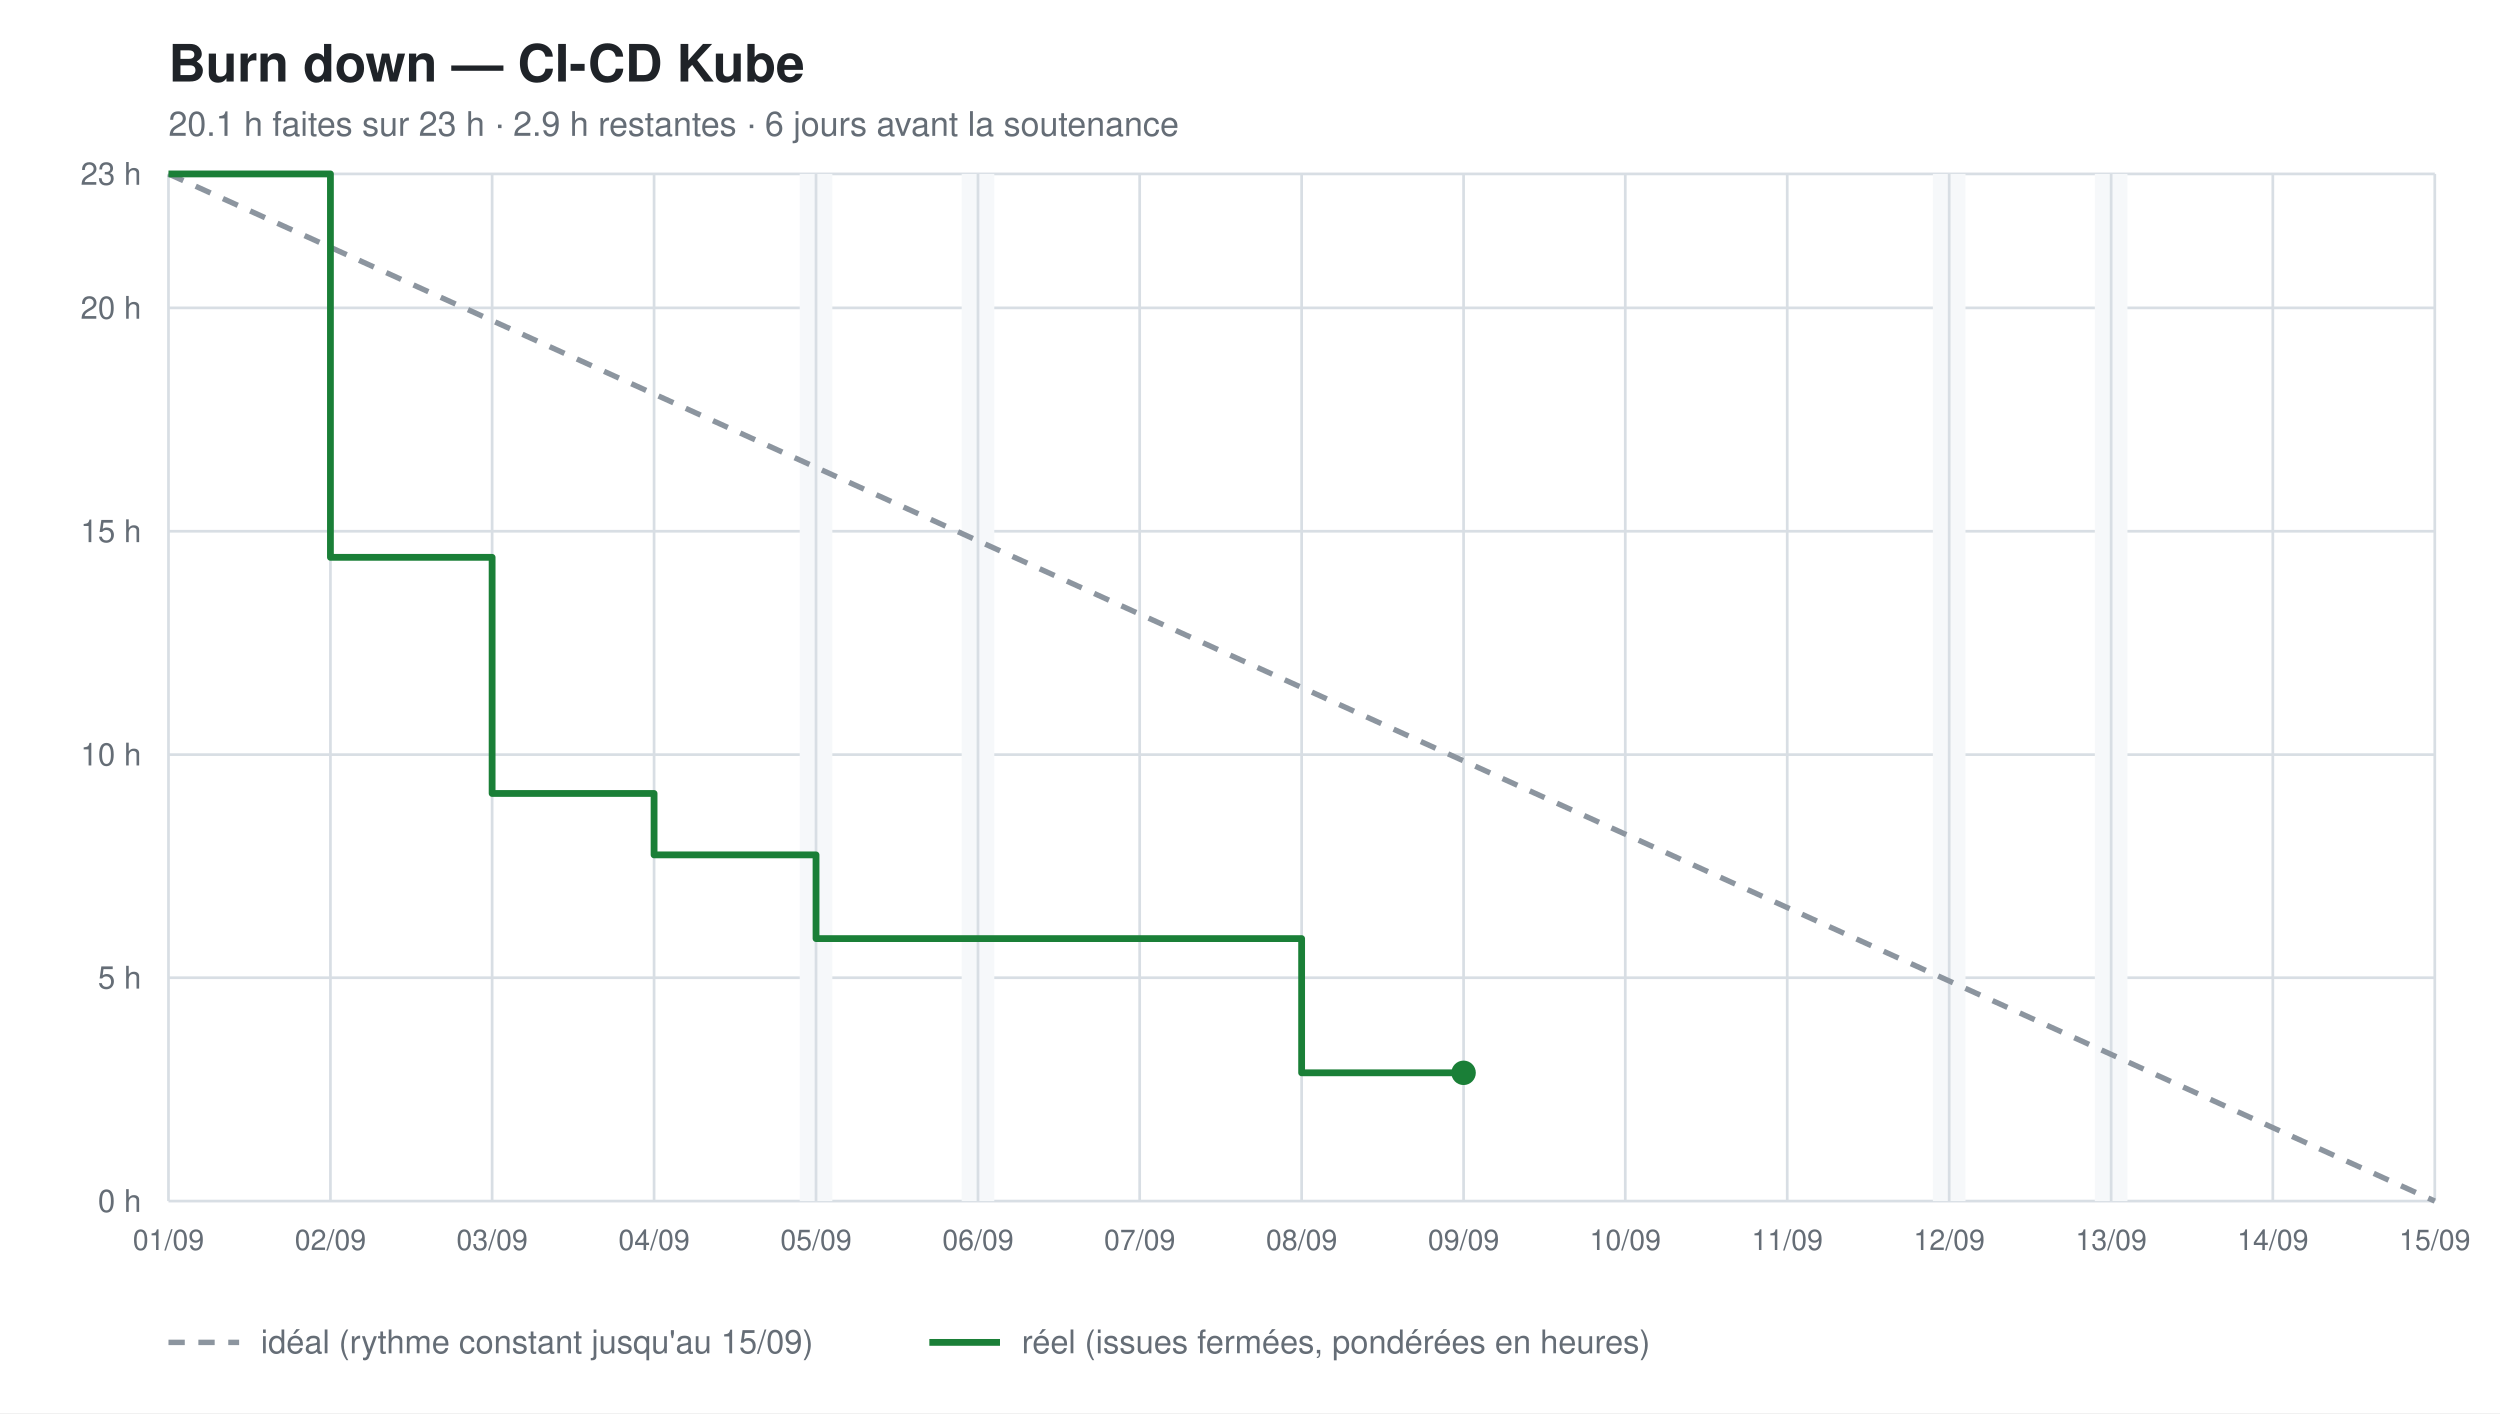
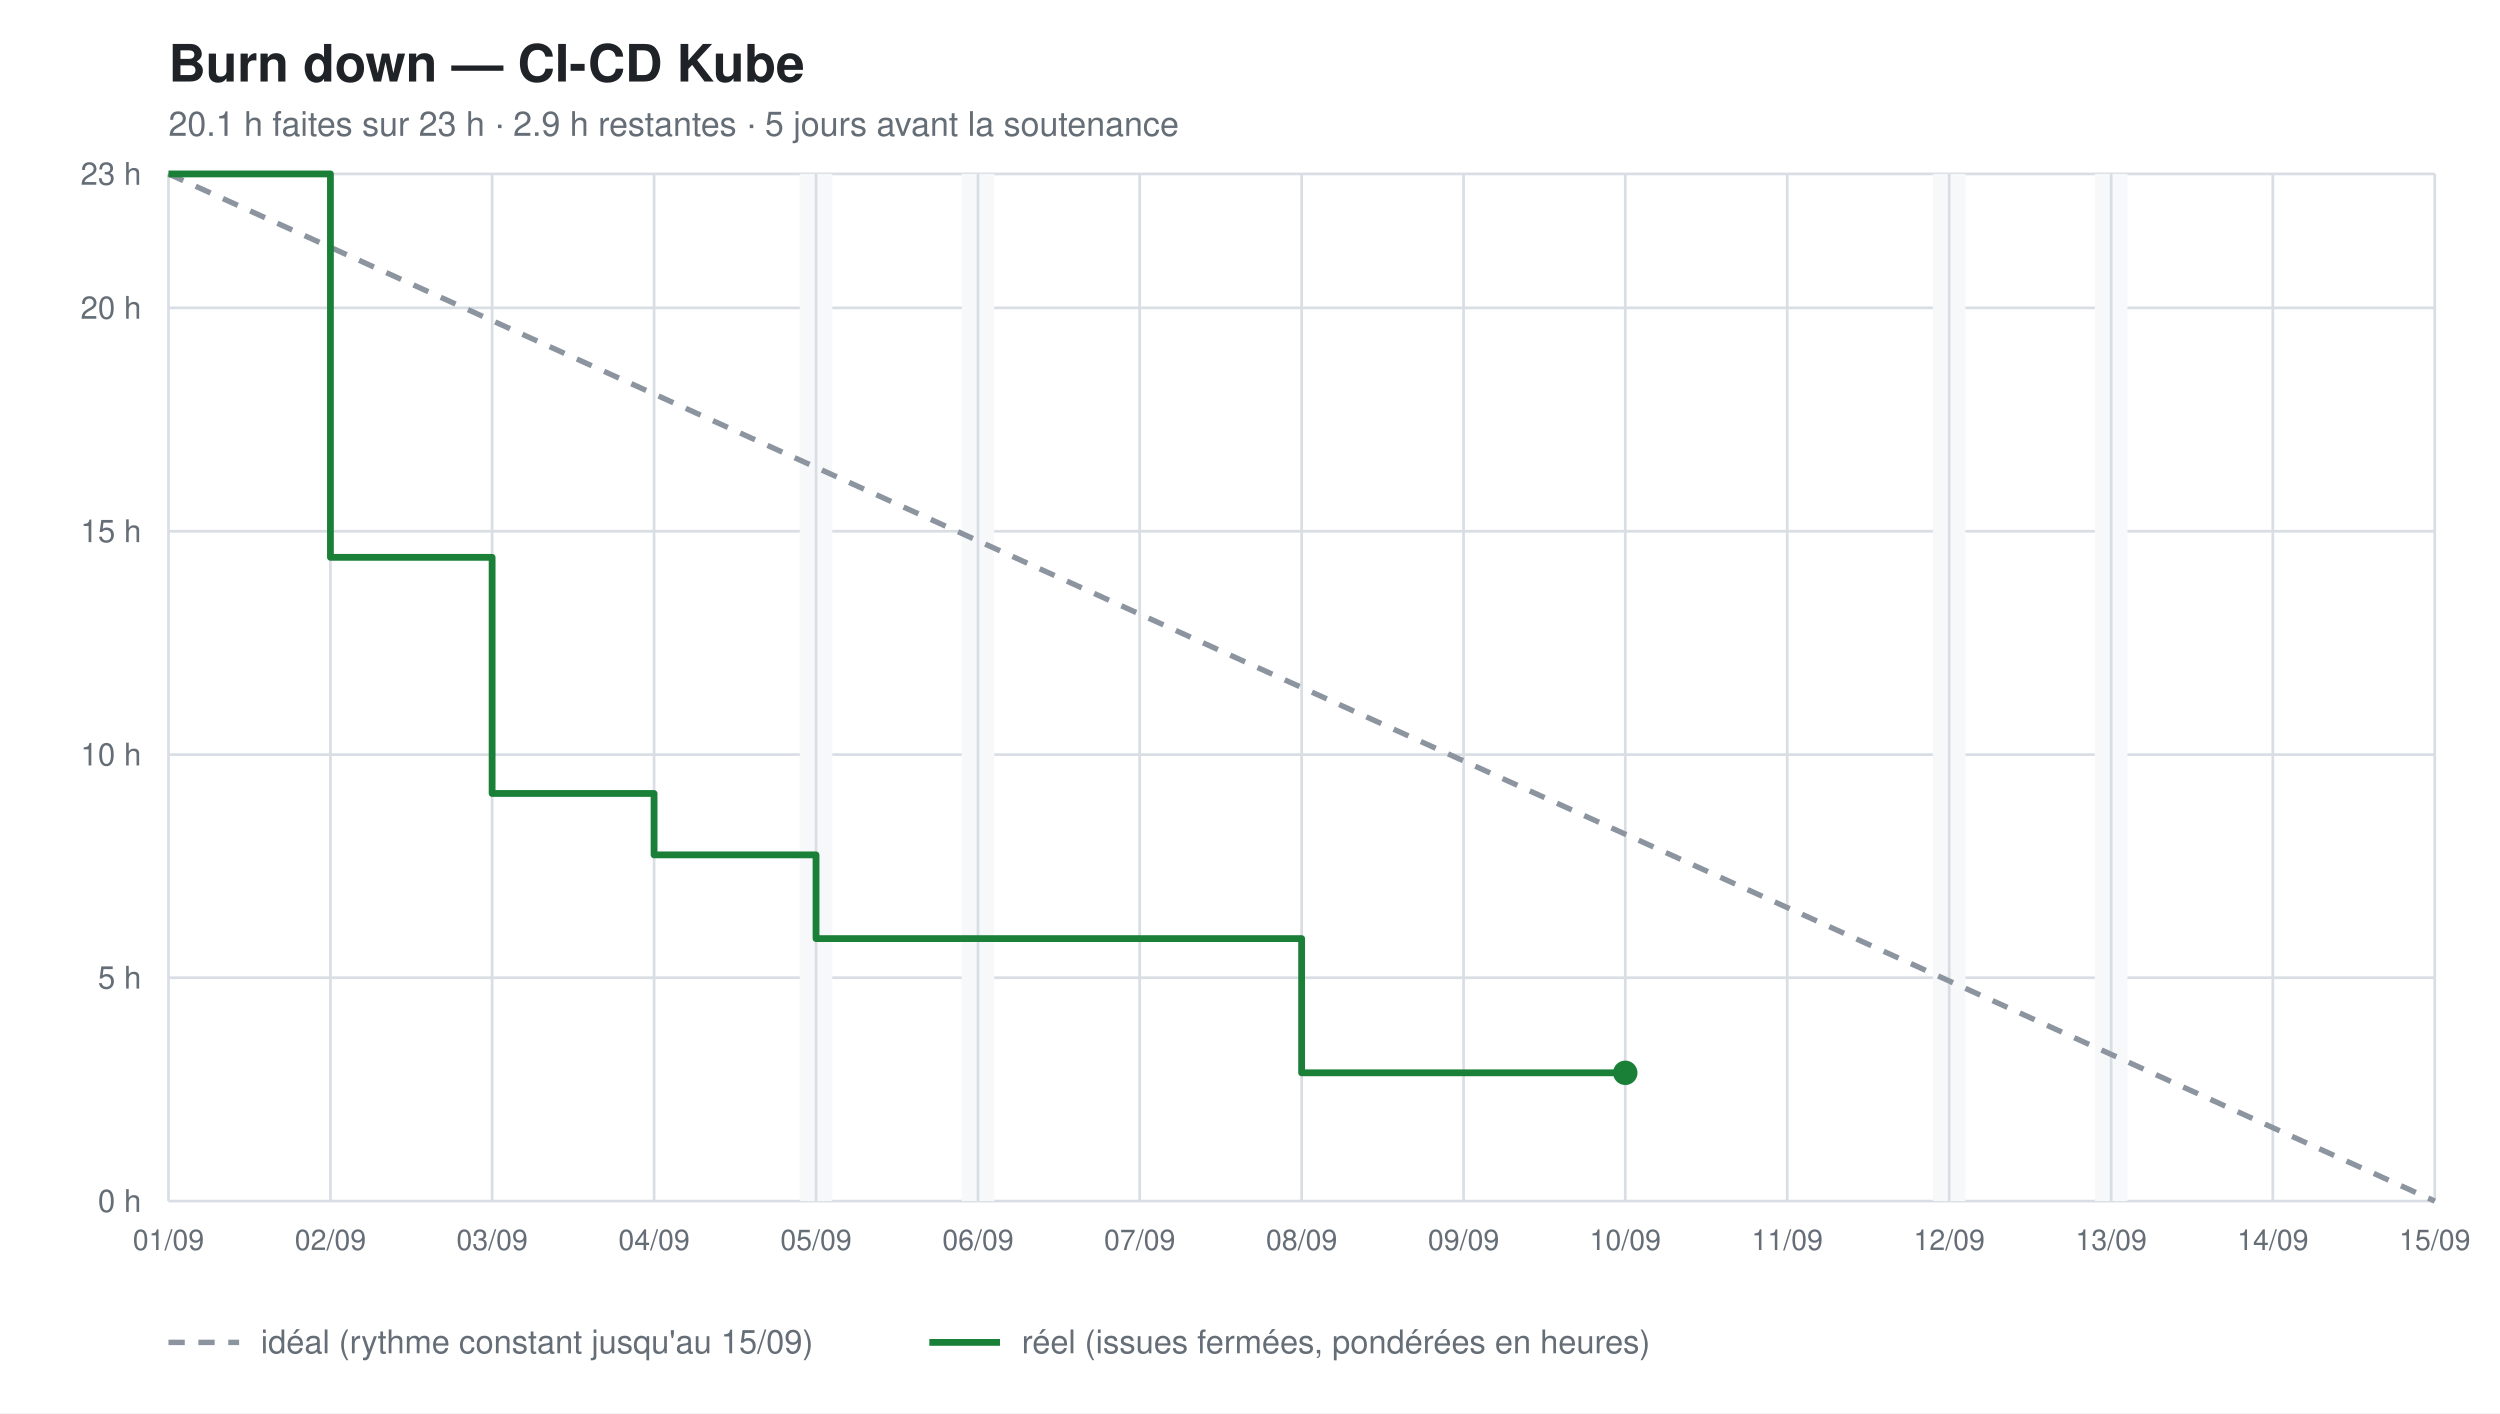
<svg xmlns="http://www.w3.org/2000/svg" width="920" height="520" viewBox="0 0 920 520" font-family="Segoe UI, Helvetica, Arial, sans-serif">
  <rect width="920" height="520" fill="#ffffff" />
  <text x="62" y="30" font-size="19" font-weight="600" fill="#1f2328">Burn down — CI-CD Kube</text>
-   <text x="62" y="50" font-size="12.5" fill="#656d76">20.1 h faites sur 23 h · 2.9 h restantes · 6 jours avant la soutenance</text>
+   <text x="62" y="50" font-size="12.5" fill="#656d76">20.1 h faites sur 23 h · 2.9 h restantes · 5 jours avant la soutenance</text>
  <line x1="62" y1="442.0" x2="896" y2="442.0" stroke="#d8dee4" stroke-width="1" />
  <text x="52" y="446.0" font-size="11.5" fill="#656d76" text-anchor="end">0 h</text>
  <line x1="62" y1="359.8" x2="896" y2="359.8" stroke="#d8dee4" stroke-width="1" />
  <text x="52" y="363.8" font-size="11.5" fill="#656d76" text-anchor="end">5 h</text>
  <line x1="62" y1="277.7" x2="896" y2="277.7" stroke="#d8dee4" stroke-width="1" />
  <text x="52" y="281.7" font-size="11.5" fill="#656d76" text-anchor="end">10 h</text>
  <line x1="62" y1="195.5" x2="896" y2="195.5" stroke="#d8dee4" stroke-width="1" />
  <text x="52" y="199.5" font-size="11.5" fill="#656d76" text-anchor="end">15 h</text>
  <line x1="62" y1="113.3" x2="896" y2="113.3" stroke="#d8dee4" stroke-width="1" />
  <text x="52" y="117.3" font-size="11.5" fill="#656d76" text-anchor="end">20 h</text>
  <line x1="62" y1="64.0" x2="896" y2="64.0" stroke="#d8dee4" stroke-width="1" />
  <text x="52" y="68.0" font-size="11.5" fill="#656d76" text-anchor="end">23 h</text>
  <line x1="62.0" y1="64" x2="62.0" y2="442" stroke="#d8dee4" stroke-width="1" />
  <text x="62.0" y="460" font-size="10.5" fill="#656d76" text-anchor="middle">01/09</text>
  <line x1="121.6" y1="64" x2="121.6" y2="442" stroke="#d8dee4" stroke-width="1" />
  <text x="121.6" y="460" font-size="10.5" fill="#656d76" text-anchor="middle">02/09</text>
  <line x1="181.1" y1="64" x2="181.1" y2="442" stroke="#d8dee4" stroke-width="1" />
  <text x="181.1" y="460" font-size="10.5" fill="#656d76" text-anchor="middle">03/09</text>
  <line x1="240.7" y1="64" x2="240.7" y2="442" stroke="#d8dee4" stroke-width="1" />
  <text x="240.7" y="460" font-size="10.5" fill="#656d76" text-anchor="middle">04/09</text>
  <rect x="294.3" y="64" width="12" height="378" fill="#f6f8fa" />
  <line x1="300.3" y1="64" x2="300.3" y2="442" stroke="#d8dee4" stroke-width="1" />
  <text x="300.3" y="460" font-size="10.5" fill="#656d76" text-anchor="middle">05/09</text>
  <rect x="353.9" y="64" width="12" height="378" fill="#f6f8fa" />
  <line x1="359.9" y1="64" x2="359.9" y2="442" stroke="#d8dee4" stroke-width="1" />
  <text x="359.9" y="460" font-size="10.5" fill="#656d76" text-anchor="middle">06/09</text>
  <line x1="419.4" y1="64" x2="419.4" y2="442" stroke="#d8dee4" stroke-width="1" />
  <text x="419.4" y="460" font-size="10.5" fill="#656d76" text-anchor="middle">07/09</text>
  <line x1="479.0" y1="64" x2="479.0" y2="442" stroke="#d8dee4" stroke-width="1" />
  <text x="479.0" y="460" font-size="10.5" fill="#656d76" text-anchor="middle">08/09</text>
  <line x1="538.6" y1="64" x2="538.6" y2="442" stroke="#d8dee4" stroke-width="1" />
  <text x="538.6" y="460" font-size="10.5" fill="#656d76" text-anchor="middle">09/09</text>
  <line x1="598.1" y1="64" x2="598.1" y2="442" stroke="#d8dee4" stroke-width="1" />
  <text x="598.1" y="460" font-size="10.5" fill="#656d76" text-anchor="middle">10/09</text>
  <line x1="657.7" y1="64" x2="657.7" y2="442" stroke="#d8dee4" stroke-width="1" />
  <text x="657.7" y="460" font-size="10.5" fill="#656d76" text-anchor="middle">11/09</text>
  <rect x="711.3" y="64" width="12" height="378" fill="#f6f8fa" />
  <line x1="717.3" y1="64" x2="717.3" y2="442" stroke="#d8dee4" stroke-width="1" />
  <text x="717.3" y="460" font-size="10.5" fill="#656d76" text-anchor="middle">12/09</text>
  <rect x="770.9" y="64" width="12" height="378" fill="#f6f8fa" />
  <line x1="776.9" y1="64" x2="776.9" y2="442" stroke="#d8dee4" stroke-width="1" />
  <text x="776.9" y="460" font-size="10.5" fill="#656d76" text-anchor="middle">13/09</text>
  <line x1="836.4" y1="64" x2="836.4" y2="442" stroke="#d8dee4" stroke-width="1" />
  <text x="836.4" y="460" font-size="10.5" fill="#656d76" text-anchor="middle">14/09</text>
  <line x1="896.0" y1="64" x2="896.0" y2="442" stroke="#d8dee4" stroke-width="1" />
  <text x="896.0" y="460" font-size="10.5" fill="#656d76" text-anchor="middle">15/09</text>
  <line x1="62.0" y1="64.0" x2="896.0" y2="442.0" stroke="#8c959f" stroke-width="2" stroke-dasharray="6 5" />
-   <polyline points="62.0,64.0 121.6,64.0 121.6,205.1 181.1,205.1 181.1,292.0 240.7,292.0 240.7,314.6 300.3,314.6 300.3,345.4 359.9,345.4 359.9,345.4 419.4,345.4 419.4,345.4 479.0,345.4 479.0,394.8 538.6,394.8 538.6,394.8 538.6,394.8 538.6,394.8" fill="none" stroke="#1a7f37" stroke-width="2.5" stroke-linejoin="round" />
-   <circle cx="538.6" cy="394.8" r="4.5" fill="#1a7f37" />
+   <polyline points="62.0,64.0 121.6,64.0 121.6,205.1 181.1,205.1 181.1,292.0 240.7,292.0 240.7,314.6 300.3,314.6 300.3,345.4 359.9,345.4 359.9,345.4 419.4,345.4 419.4,345.4 479.0,345.4 479.0,394.8 538.6,394.8 538.6,394.8 598.1,394.8 598.1,394.8 598.1,394.8 598.1,394.8" fill="none" stroke="#1a7f37" stroke-width="2.5" stroke-linejoin="round" />
+   <circle cx="598.1" cy="394.8" r="4.5" fill="#1a7f37" />
  <line x1="62" y1="494" x2="88" y2="494" stroke="#8c959f" stroke-width="2" stroke-dasharray="6 5" />
  <text x="96" y="498" font-size="12" fill="#656d76">idéal (rythme constant jusqu'au 15/09)</text>
  <line x1="342" y1="494" x2="368" y2="494" stroke="#1a7f37" stroke-width="2.5" />
  <text x="376" y="498" font-size="12" fill="#656d76">réel (issues fermées, pondérées en heures)</text>
</svg>
